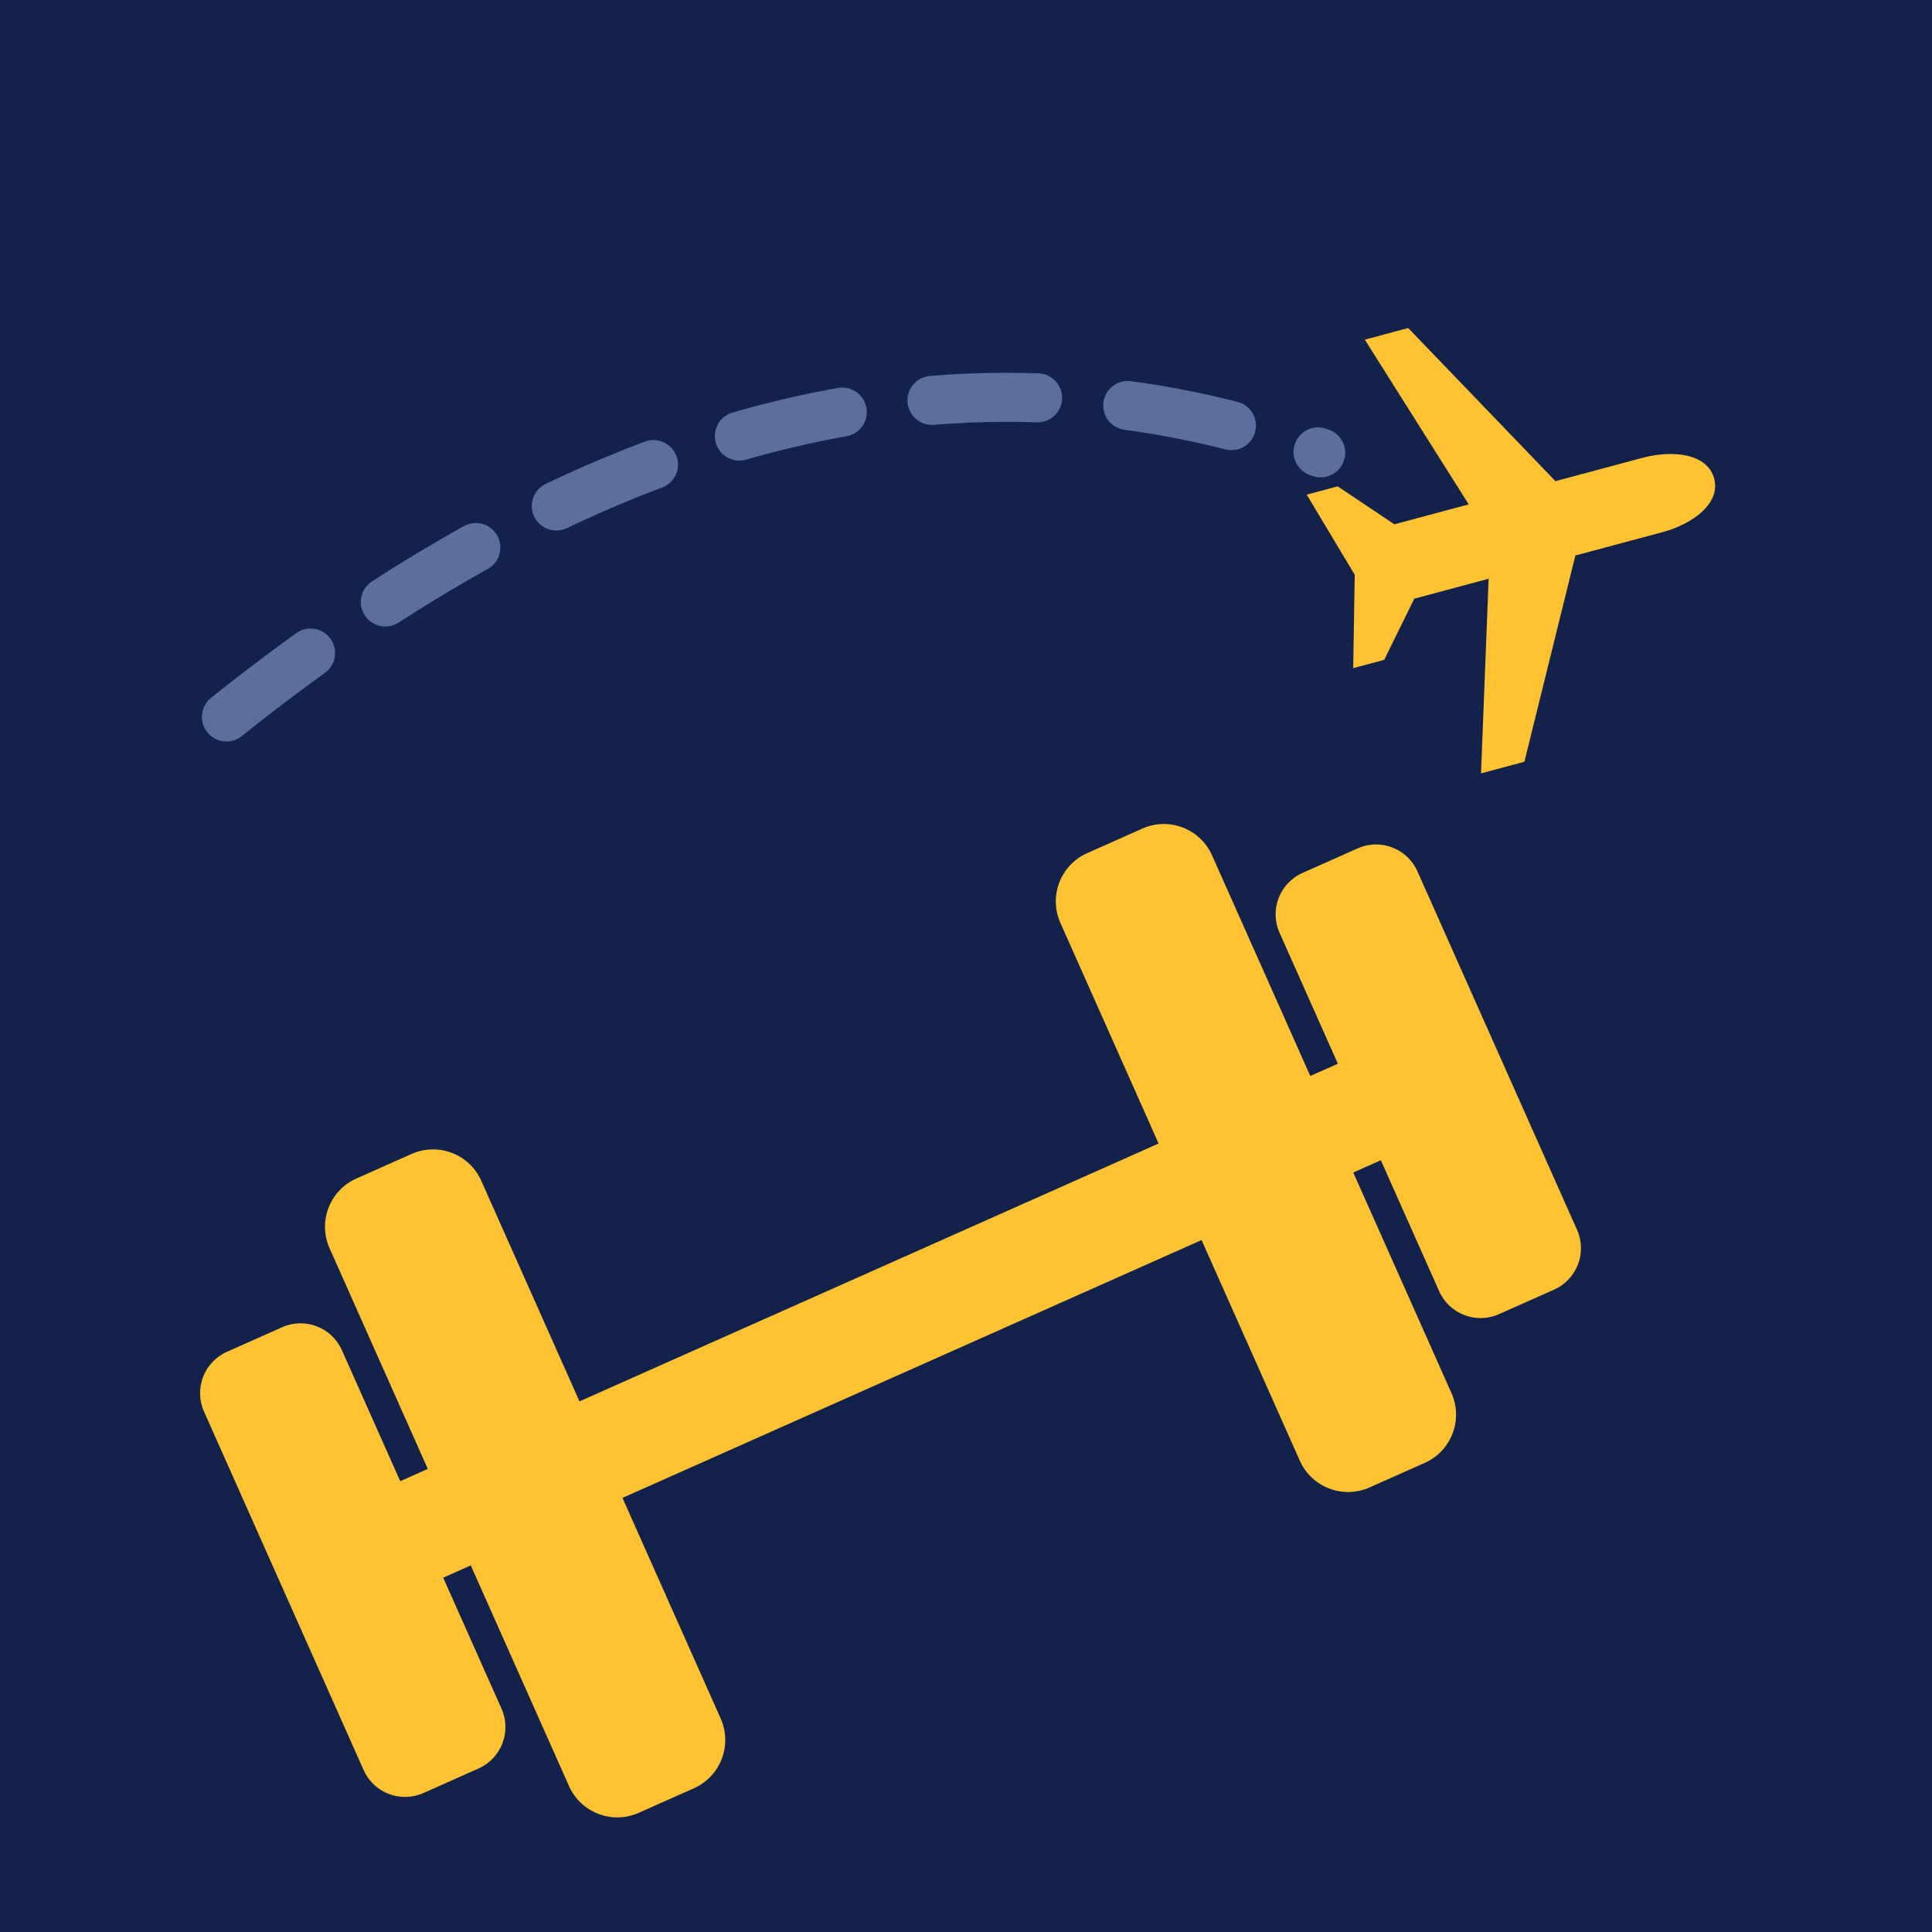
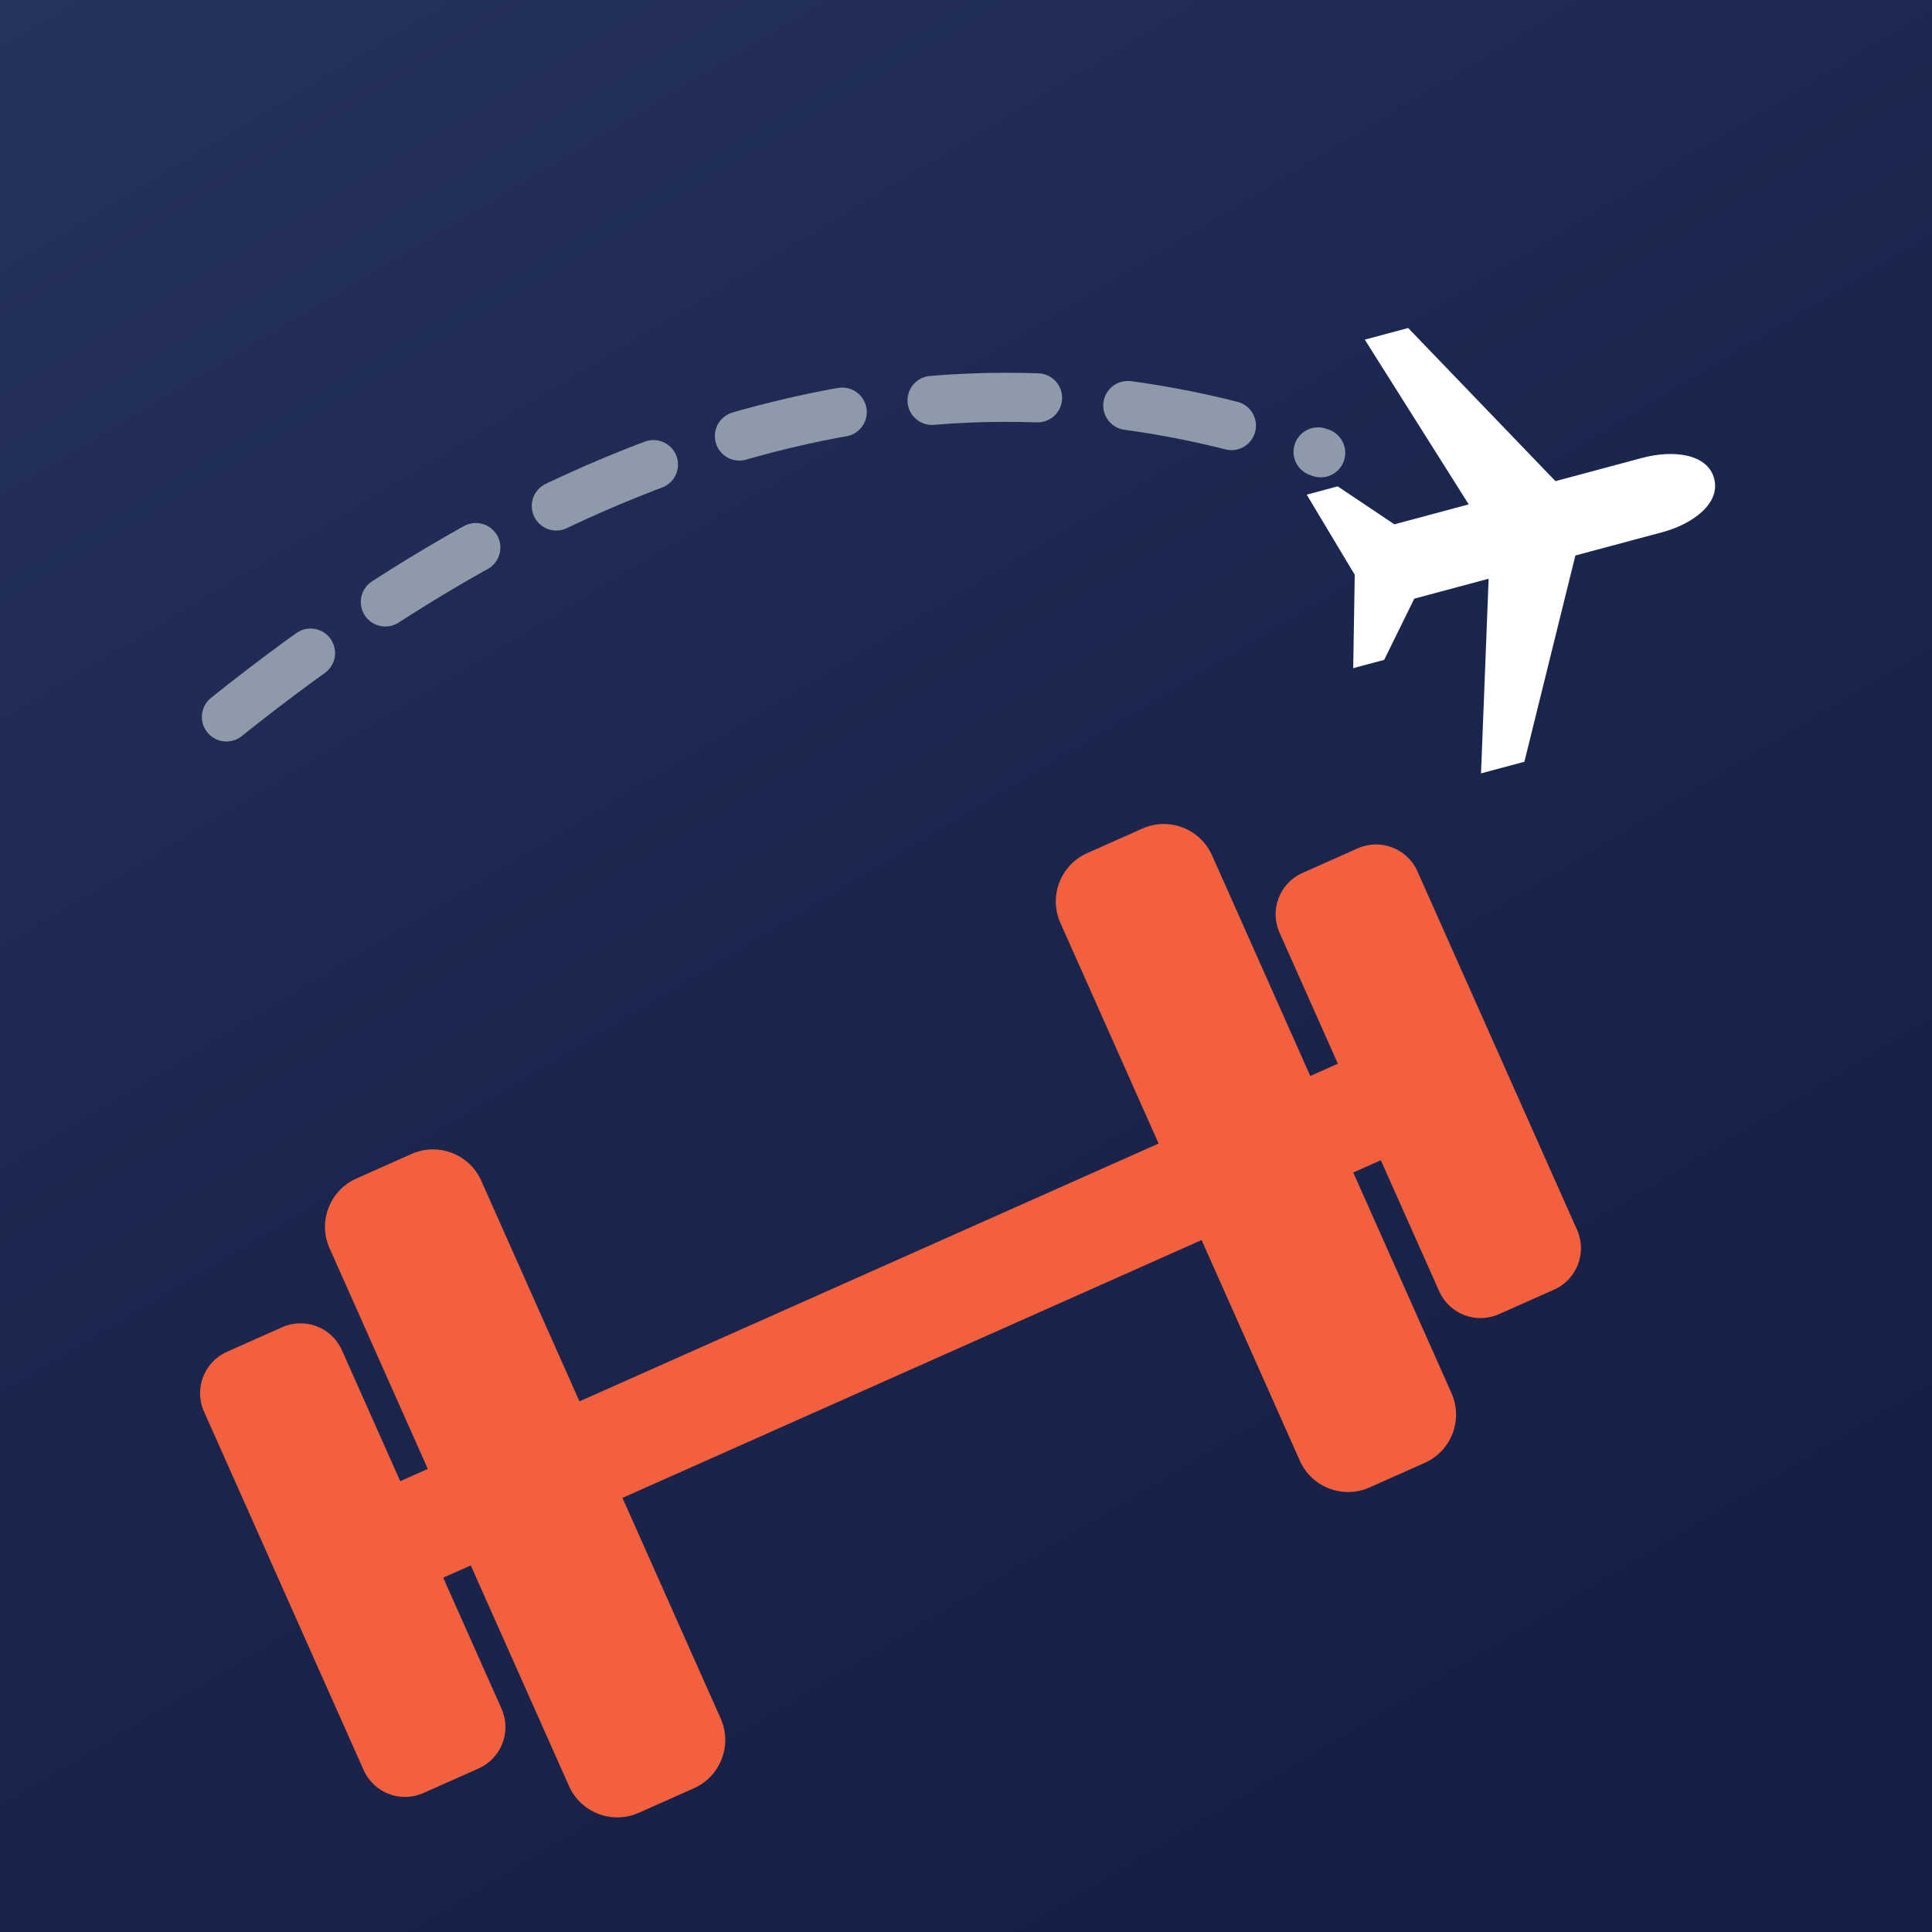
<svg xmlns="http://www.w3.org/2000/svg" width="512" height="512" viewBox="0 0 512 512">
-   <rect width="512" height="512" fill="#13224A" />
-   <path d="M60 190 Q 210 70 350 120" fill="none" stroke="#5B6E9C" stroke-width="13" stroke-linecap="round" stroke-dasharray="28 24" />
-   <g transform="translate(405 140) rotate(75) scale(0.85)" fill="#FFC233">
+   <defs>
+     <linearGradient id="g" x1="0" y1="0" x2="0.6" y2="1">
+       <stop offset="0" stop-color="#26335F" />
+       <stop offset=".55" stop-color="#1B264F" />
+       <stop offset="1" stop-color="#162046" />
+     </linearGradient>
+   </defs>
+   <rect width="512" height="512" fill="url(#g)" />
+   <path d="M60 190 Q 210 70 350 120" fill="none" stroke="#8E9AAA" stroke-width="13" stroke-linecap="round" stroke-dasharray="28 24" />
+   <g transform="translate(405 140) rotate(75) scale(0.85)" fill="#FFFFFF">
    <path d="M0,-60 C8,-60 12,-50 12,-40 L12,-12 L70,20 L70,34 L12,16 L12,40 L28,54 L28,64 L0,56 L-28,64 L-28,54 L-12,40 L-12,16 L-70,34 L-70,20 L-12,-12 L-12,-40 C-12,-50 -8,-60 0,-60 Z" />
  </g>
  <g transform="translate(236 350) rotate(-24)">
-     <rect x="-150.0" y="-14.0" width="300.0" height="28.0" rx="8.0" fill="#FFC233" />
-     <rect x="-128.0" y="-92.0" width="44.0" height="184.0" rx="14.0" fill="#FFC233" />
-     <rect x="84.0" y="-92.0" width="44.0" height="184.0" rx="14.0" fill="#FFC233" />
-     <rect x="-176.0" y="-64.0" width="40.0" height="128.0" rx="12.0" fill="#FFC233" />
-     <rect x="136.0" y="-64.0" width="40.0" height="128.0" rx="12.0" fill="#FFC233" />
+     <rect x="-150.0" y="-14.0" width="300.0" height="28.0" rx="8.0" fill="#F2603E" />
+     <rect x="-128.0" y="-92.0" width="44.0" height="184.0" rx="14.0" fill="#F2603E" />
+     <rect x="84.0" y="-92.0" width="44.0" height="184.0" rx="14.0" fill="#F2603E" />
+     <rect x="-176.0" y="-64.0" width="40.0" height="128.0" rx="12.0" fill="#F2603E" />
+     <rect x="136.0" y="-64.0" width="40.0" height="128.0" rx="12.0" fill="#F2603E" />
  </g>
</svg>
